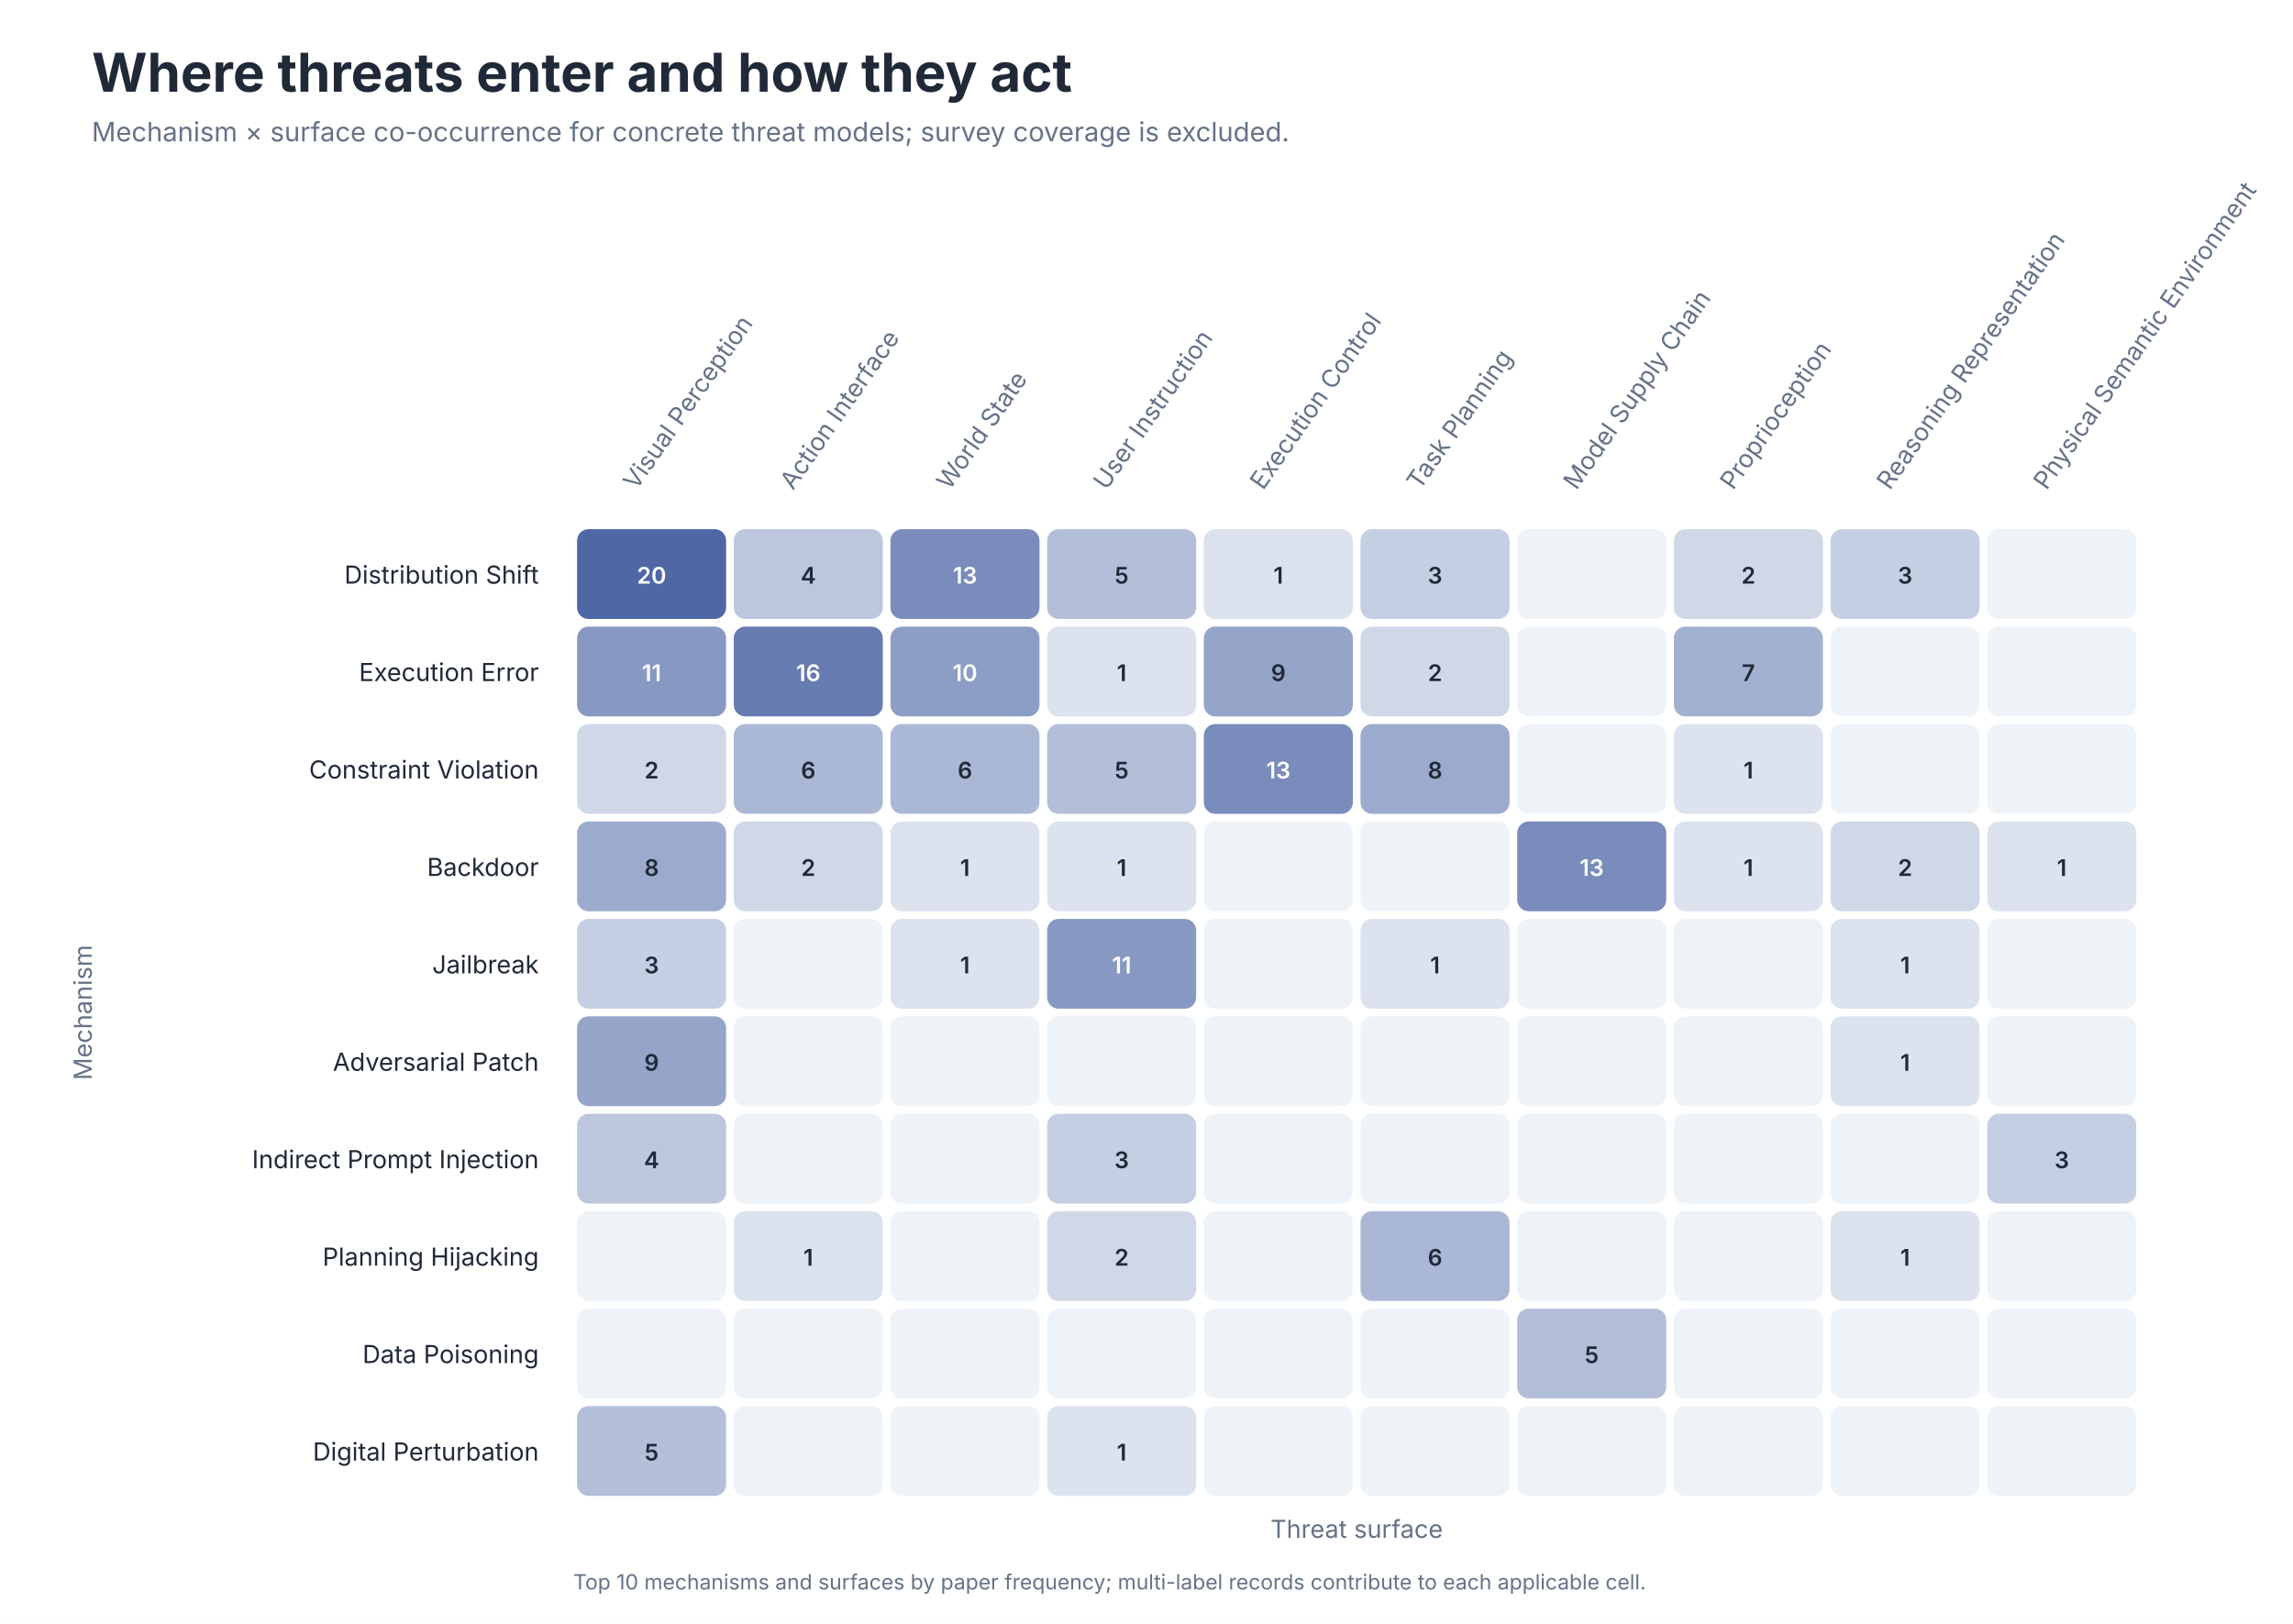
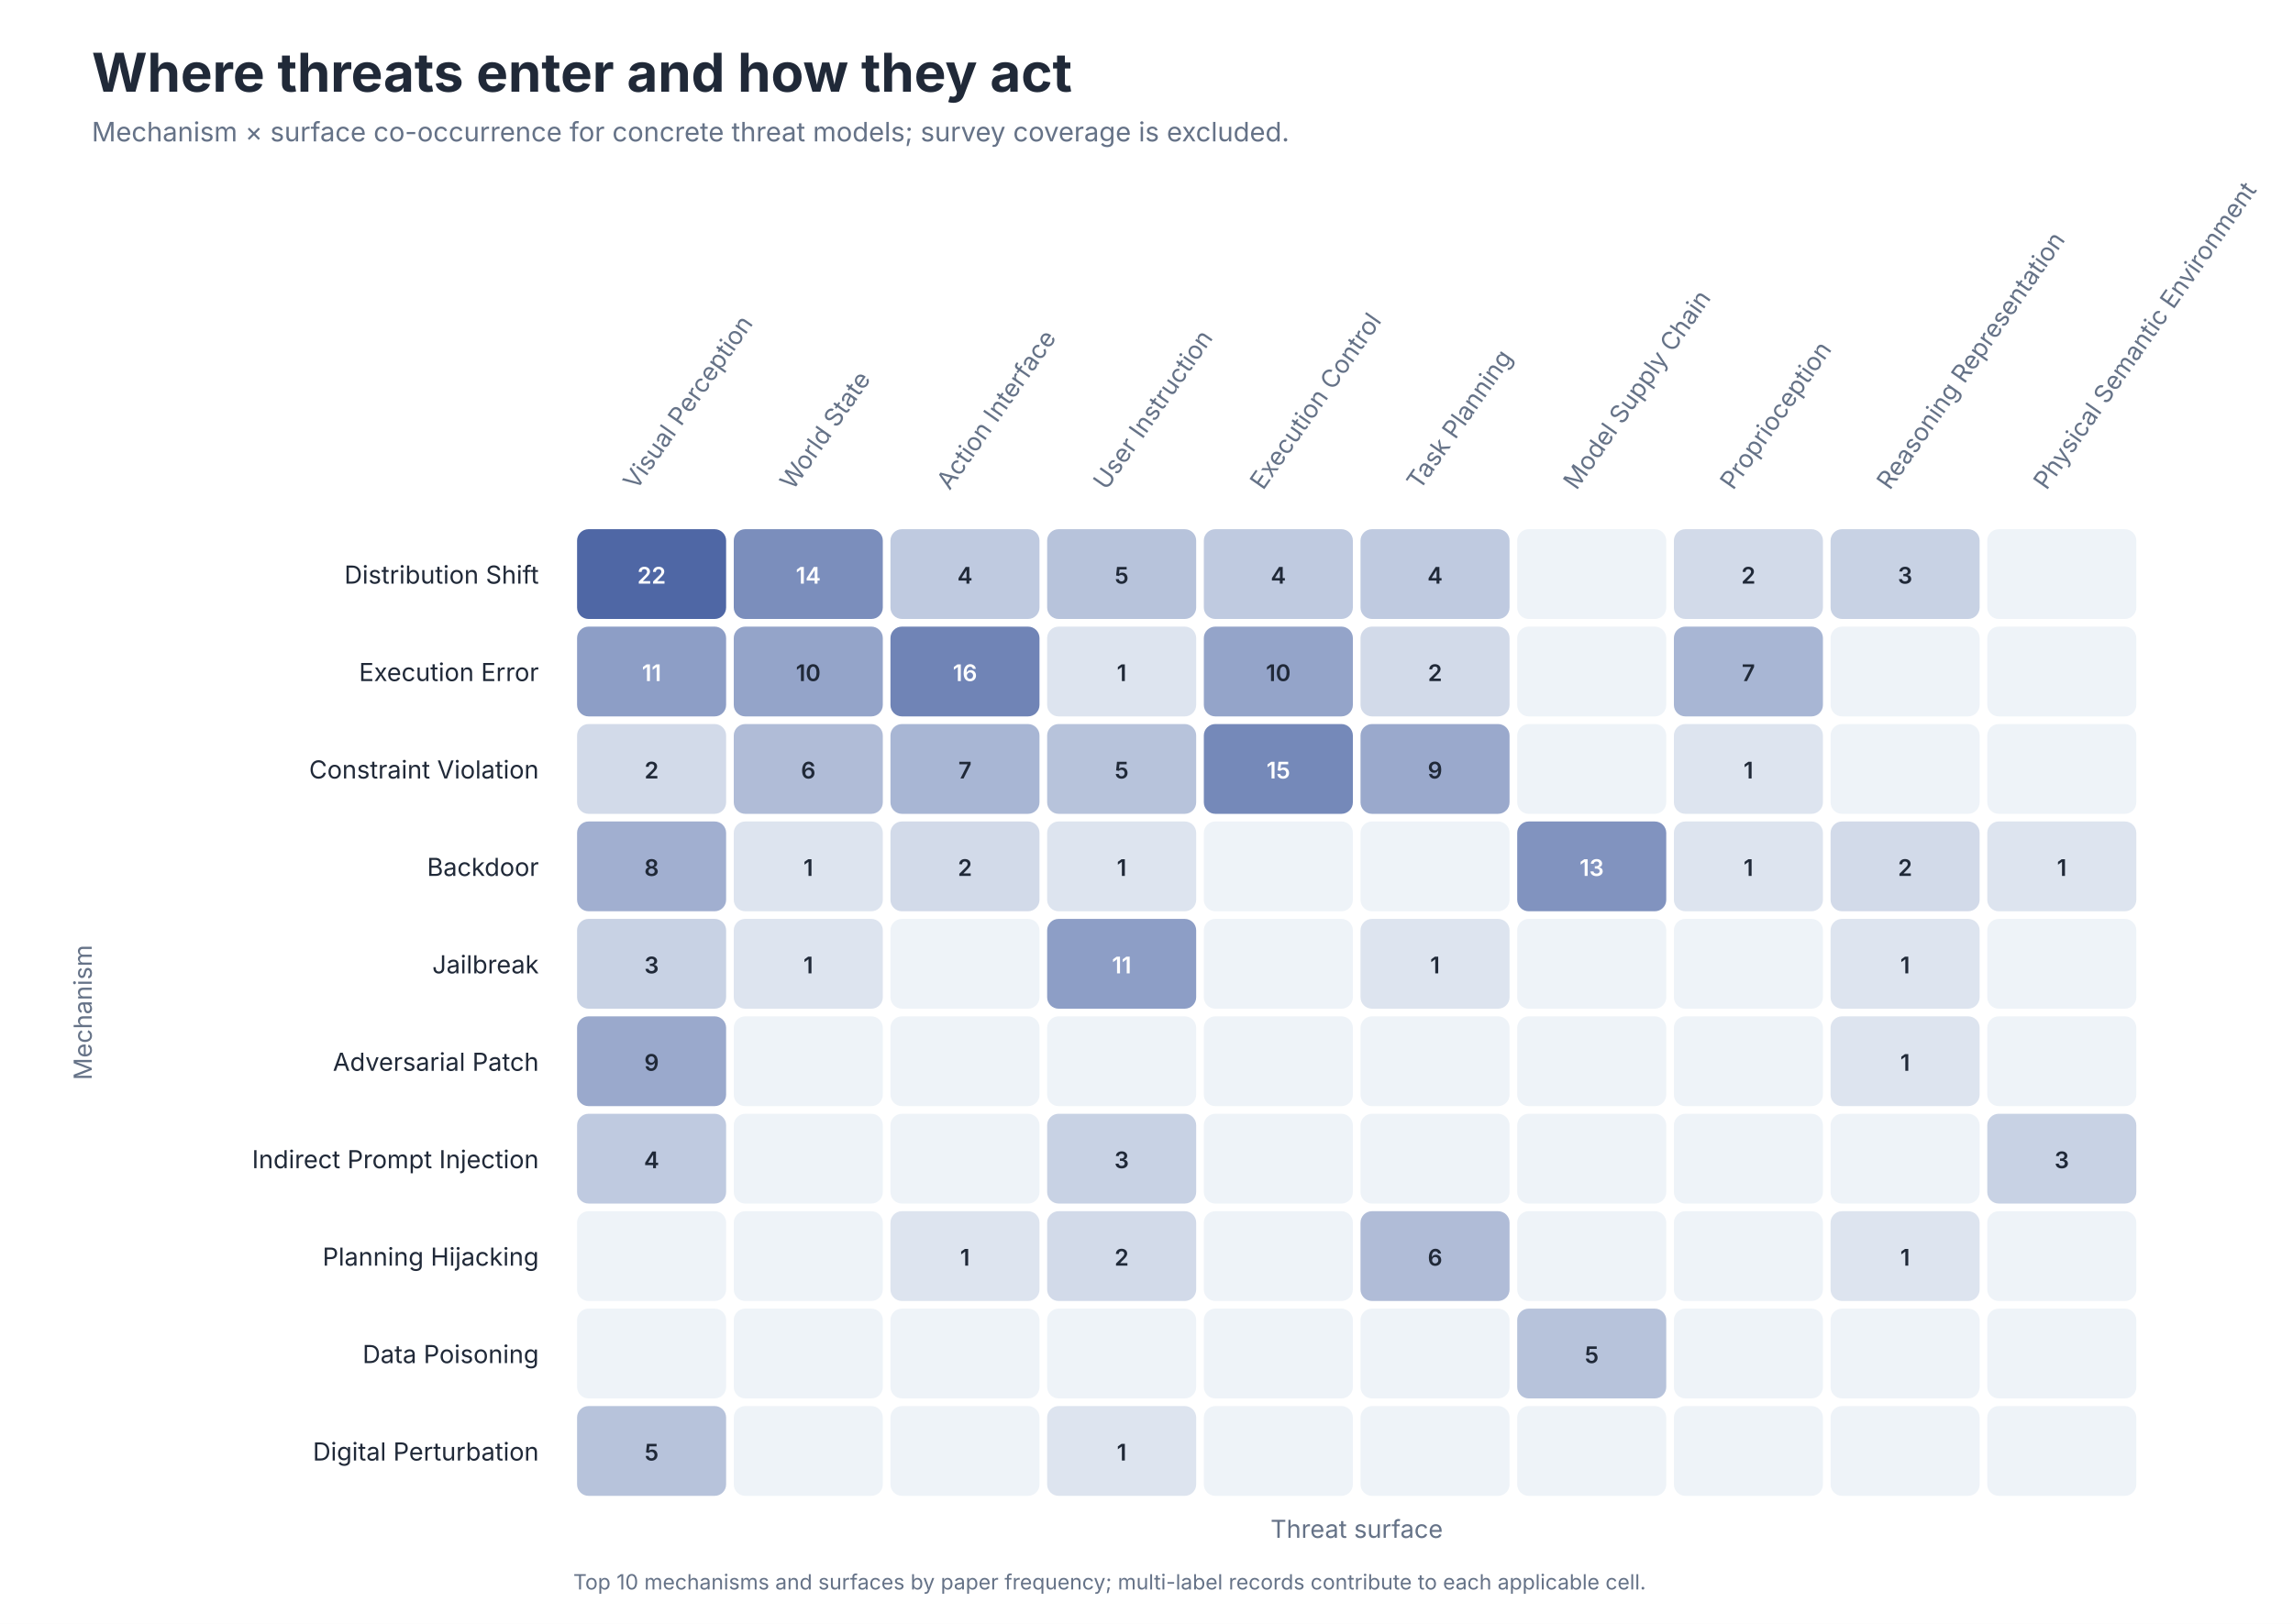
<svg xmlns="http://www.w3.org/2000/svg" role="img" aria-labelledby="title desc" viewBox="0 0 1200 850">
  <style>
text { font-family: -apple-system, BlinkMacSystemFont, 'Segoe UI', sans-serif; }
.title { font-size: 28px; font-weight: 650; fill: #202938; }
.subtitle { font-size: 14px; fill: #657287; }
.axis { font-size: 13px; fill: #657287; }
.label { font-size: 13px; fill: #202938; }
.small { font-size: 11px; fill: #657287; }
</style>
  <rect width="1200" height="850" fill="#FFFFFF" />
  <text class="title" x="48" y="48">Where threats enter and how they act</text>
  <text class="subtitle" x="48" y="74">Mechanism × surface co-occurrence for concrete threat models; survey coverage is excluded.</text>
  <text class="axis" text-anchor="start" transform="translate(333.0 257) rotate(-55)">Visual Perception</text>
-   <text class="axis" text-anchor="start" transform="translate(415.0 257) rotate(-55)">Action Interface</text>
-   <text class="axis" text-anchor="start" transform="translate(497.0 257) rotate(-55)">World State</text>
+   <text class="axis" text-anchor="start" transform="translate(415.0 257) rotate(-55)">World State</text>
+   <text class="axis" text-anchor="start" transform="translate(497.0 257) rotate(-55)">Action Interface</text>
  <text class="axis" text-anchor="start" transform="translate(579.0 257) rotate(-55)">User Instruction</text>
  <text class="axis" text-anchor="start" transform="translate(661.0 257) rotate(-55)">Execution Control</text>
  <text class="axis" text-anchor="start" transform="translate(743.0 257) rotate(-55)">Task Planning</text>
  <text class="axis" text-anchor="start" transform="translate(825.0 257) rotate(-55)">Model Supply Chain</text>
  <text class="axis" text-anchor="start" transform="translate(907.0 257) rotate(-55)">Proprioception</text>
  <text class="axis" text-anchor="start" transform="translate(989.0 257) rotate(-55)">Reasoning Representation</text>
  <text class="axis" text-anchor="start" transform="translate(1071.0 257) rotate(-55)">Physical Semantic Environment</text>
  <text class="label" x="282" y="305.5" text-anchor="end">Distribution Shift</text>
  <rect x="302" y="277" width="78" height="47" rx="6" fill="#4F67A5" />
-   <text x="341.0" y="305.5" text-anchor="middle" font-size="12" font-weight="600" fill="#FFFFFF">20</text>
-   <rect x="384" y="277" width="78" height="47" rx="6" fill="#BCC7DE" />
-   <text x="423.0" y="305.5" text-anchor="middle" font-size="12" font-weight="600" fill="#202938">4</text>
-   <rect x="466" y="277" width="78" height="47" rx="6" fill="#798CBB" />
-   <text x="505.0" y="305.5" text-anchor="middle" font-size="12" font-weight="600" fill="#FFFFFF">13</text>
-   <rect x="548" y="277" width="78" height="47" rx="6" fill="#B3BFD9" />
+   <text x="341.0" y="305.5" text-anchor="middle" font-size="12" font-weight="600" fill="#FFFFFF">22</text>
+   <rect x="384" y="277" width="78" height="47" rx="6" fill="#7B8EBC" />
+   <text x="423.0" y="305.5" text-anchor="middle" font-size="12" font-weight="600" fill="#FFFFFF">14</text>
+   <rect x="466" y="277" width="78" height="47" rx="6" fill="#BFCAE0" />
+   <text x="505.0" y="305.5" text-anchor="middle" font-size="12" font-weight="600" fill="#202938">4</text>
+   <rect x="548" y="277" width="78" height="47" rx="6" fill="#B7C3DB" />
  <text x="587.0" y="305.5" text-anchor="middle" font-size="12" font-weight="600" fill="#202938">5</text>
-   <rect x="630" y="277" width="78" height="47" rx="6" fill="#DCE3EE" />
-   <text x="669.0" y="305.5" text-anchor="middle" font-size="12" font-weight="600" fill="#202938">1</text>
-   <rect x="712" y="277" width="78" height="47" rx="6" fill="#C5CFE3" />
-   <text x="751.0" y="305.5" text-anchor="middle" font-size="12" font-weight="600" fill="#202938">3</text>
+   <rect x="630" y="277" width="78" height="47" rx="6" fill="#BFCAE0" />
+   <text x="669.0" y="305.5" text-anchor="middle" font-size="12" font-weight="600" fill="#202938">4</text>
+   <rect x="712" y="277" width="78" height="47" rx="6" fill="#BFCAE0" />
+   <text x="751.0" y="305.5" text-anchor="middle" font-size="12" font-weight="600" fill="#202938">4</text>
  <rect x="794" y="277" width="78" height="47" rx="6" fill="#EEF3F8" />
  <text x="833.0" y="305.5" text-anchor="middle" font-size="12" font-weight="600" fill="#202938" />
-   <rect x="876" y="277" width="78" height="47" rx="6" fill="#D0D8E8" />
+   <rect x="876" y="277" width="78" height="47" rx="6" fill="#D2DAE9" />
  <text x="915.0" y="305.5" text-anchor="middle" font-size="12" font-weight="600" fill="#202938">2</text>
-   <rect x="958" y="277" width="78" height="47" rx="6" fill="#C5CFE3" />
+   <rect x="958" y="277" width="78" height="47" rx="6" fill="#C8D2E4" />
  <text x="997.0" y="305.5" text-anchor="middle" font-size="12" font-weight="600" fill="#202938">3</text>
  <rect x="1040" y="277" width="78" height="47" rx="6" fill="#EEF3F8" />
  <text x="1079.0" y="305.5" text-anchor="middle" font-size="12" font-weight="600" fill="#202938" />
  <text class="label" x="282" y="356.5" text-anchor="end">Execution Error</text>
-   <rect x="302" y="328" width="78" height="47" rx="6" fill="#8798C2" />
+   <rect x="302" y="328" width="78" height="47" rx="6" fill="#8D9EC6" />
  <text x="341.0" y="356.5" text-anchor="middle" font-size="12" font-weight="600" fill="#FFFFFF">11</text>
-   <rect x="384" y="328" width="78" height="47" rx="6" fill="#677CB1" />
-   <text x="423.0" y="356.5" text-anchor="middle" font-size="12" font-weight="600" fill="#FFFFFF">16</text>
-   <rect x="466" y="328" width="78" height="47" rx="6" fill="#8D9EC6" />
-   <text x="505.0" y="356.5" text-anchor="middle" font-size="12" font-weight="600" fill="#FFFFFF">10</text>
-   <rect x="548" y="328" width="78" height="47" rx="6" fill="#DCE3EE" />
+   <rect x="384" y="328" width="78" height="47" rx="6" fill="#94A4C9" />
+   <text x="423.0" y="356.5" text-anchor="middle" font-size="12" font-weight="600" fill="#202938">10</text>
+   <rect x="466" y="328" width="78" height="47" rx="6" fill="#7084B6" />
+   <text x="505.0" y="356.5" text-anchor="middle" font-size="12" font-weight="600" fill="#FFFFFF">16</text>
+   <rect x="548" y="328" width="78" height="47" rx="6" fill="#DDE4EF" />
  <text x="587.0" y="356.5" text-anchor="middle" font-size="12" font-weight="600" fill="#202938">1</text>
-   <rect x="630" y="328" width="78" height="47" rx="6" fill="#95A4C9" />
-   <text x="669.0" y="356.5" text-anchor="middle" font-size="12" font-weight="600" fill="#202938">9</text>
-   <rect x="712" y="328" width="78" height="47" rx="6" fill="#D0D8E8" />
+   <rect x="630" y="328" width="78" height="47" rx="6" fill="#94A4C9" />
+   <text x="669.0" y="356.5" text-anchor="middle" font-size="12" font-weight="600" fill="#202938">10</text>
+   <rect x="712" y="328" width="78" height="47" rx="6" fill="#D2DAE9" />
  <text x="751.0" y="356.5" text-anchor="middle" font-size="12" font-weight="600" fill="#202938">2</text>
  <rect x="794" y="328" width="78" height="47" rx="6" fill="#EEF3F8" />
  <text x="833.0" y="356.5" text-anchor="middle" font-size="12" font-weight="600" fill="#202938" />
-   <rect x="876" y="328" width="78" height="47" rx="6" fill="#A3B1D1" />
+   <rect x="876" y="328" width="78" height="47" rx="6" fill="#A8B6D4" />
  <text x="915.0" y="356.5" text-anchor="middle" font-size="12" font-weight="600" fill="#202938">7</text>
  <rect x="958" y="328" width="78" height="47" rx="6" fill="#EEF3F8" />
  <text x="997.0" y="356.5" text-anchor="middle" font-size="12" font-weight="600" fill="#202938" />
  <rect x="1040" y="328" width="78" height="47" rx="6" fill="#EEF3F8" />
  <text x="1079.0" y="356.5" text-anchor="middle" font-size="12" font-weight="600" fill="#202938" />
  <text class="label" x="282" y="407.5" text-anchor="end">Constraint Violation</text>
-   <rect x="302" y="379" width="78" height="47" rx="6" fill="#D0D8E8" />
+   <rect x="302" y="379" width="78" height="47" rx="6" fill="#D2DAE9" />
  <text x="341.0" y="407.5" text-anchor="middle" font-size="12" font-weight="600" fill="#202938">2</text>
-   <rect x="384" y="379" width="78" height="47" rx="6" fill="#ABB8D5" />
+   <rect x="384" y="379" width="78" height="47" rx="6" fill="#B0BCD7" />
  <text x="423.0" y="407.5" text-anchor="middle" font-size="12" font-weight="600" fill="#202938">6</text>
-   <rect x="466" y="379" width="78" height="47" rx="6" fill="#ABB8D5" />
-   <text x="505.0" y="407.5" text-anchor="middle" font-size="12" font-weight="600" fill="#202938">6</text>
-   <rect x="548" y="379" width="78" height="47" rx="6" fill="#B3BFD9" />
+   <rect x="466" y="379" width="78" height="47" rx="6" fill="#A8B6D4" />
+   <text x="505.0" y="407.5" text-anchor="middle" font-size="12" font-weight="600" fill="#202938">7</text>
+   <rect x="548" y="379" width="78" height="47" rx="6" fill="#B7C3DB" />
  <text x="587.0" y="407.5" text-anchor="middle" font-size="12" font-weight="600" fill="#202938">5</text>
-   <rect x="630" y="379" width="78" height="47" rx="6" fill="#798CBB" />
-   <text x="669.0" y="407.5" text-anchor="middle" font-size="12" font-weight="600" fill="#FFFFFF">13</text>
-   <rect x="712" y="379" width="78" height="47" rx="6" fill="#9CABCD" />
-   <text x="751.0" y="407.5" text-anchor="middle" font-size="12" font-weight="600" fill="#202938">8</text>
+   <rect x="630" y="379" width="78" height="47" rx="6" fill="#7589B9" />
+   <text x="669.0" y="407.5" text-anchor="middle" font-size="12" font-weight="600" fill="#FFFFFF">15</text>
+   <rect x="712" y="379" width="78" height="47" rx="6" fill="#9AA9CC" />
+   <text x="751.0" y="407.5" text-anchor="middle" font-size="12" font-weight="600" fill="#202938">9</text>
  <rect x="794" y="379" width="78" height="47" rx="6" fill="#EEF3F8" />
  <text x="833.0" y="407.5" text-anchor="middle" font-size="12" font-weight="600" fill="#202938" />
-   <rect x="876" y="379" width="78" height="47" rx="6" fill="#DCE3EE" />
+   <rect x="876" y="379" width="78" height="47" rx="6" fill="#DDE4EF" />
  <text x="915.0" y="407.5" text-anchor="middle" font-size="12" font-weight="600" fill="#202938">1</text>
  <rect x="958" y="379" width="78" height="47" rx="6" fill="#EEF3F8" />
  <text x="997.0" y="407.5" text-anchor="middle" font-size="12" font-weight="600" fill="#202938" />
  <rect x="1040" y="379" width="78" height="47" rx="6" fill="#EEF3F8" />
  <text x="1079.0" y="407.5" text-anchor="middle" font-size="12" font-weight="600" fill="#202938" />
  <text class="label" x="282" y="458.5" text-anchor="end">Backdoor</text>
-   <rect x="302" y="430" width="78" height="47" rx="6" fill="#9CABCD" />
+   <rect x="302" y="430" width="78" height="47" rx="6" fill="#A1AFD0" />
  <text x="341.0" y="458.5" text-anchor="middle" font-size="12" font-weight="600" fill="#202938">8</text>
-   <rect x="384" y="430" width="78" height="47" rx="6" fill="#D0D8E8" />
-   <text x="423.0" y="458.5" text-anchor="middle" font-size="12" font-weight="600" fill="#202938">2</text>
-   <rect x="466" y="430" width="78" height="47" rx="6" fill="#DCE3EE" />
-   <text x="505.0" y="458.5" text-anchor="middle" font-size="12" font-weight="600" fill="#202938">1</text>
-   <rect x="548" y="430" width="78" height="47" rx="6" fill="#DCE3EE" />
+   <rect x="384" y="430" width="78" height="47" rx="6" fill="#DDE4EF" />
+   <text x="423.0" y="458.5" text-anchor="middle" font-size="12" font-weight="600" fill="#202938">1</text>
+   <rect x="466" y="430" width="78" height="47" rx="6" fill="#D2DAE9" />
+   <text x="505.0" y="458.5" text-anchor="middle" font-size="12" font-weight="600" fill="#202938">2</text>
+   <rect x="548" y="430" width="78" height="47" rx="6" fill="#DDE4EF" />
  <text x="587.0" y="458.5" text-anchor="middle" font-size="12" font-weight="600" fill="#202938">1</text>
  <rect x="630" y="430" width="78" height="47" rx="6" fill="#EEF3F8" />
  <text x="669.0" y="458.5" text-anchor="middle" font-size="12" font-weight="600" fill="#202938" />
  <rect x="712" y="430" width="78" height="47" rx="6" fill="#EEF3F8" />
  <text x="751.0" y="458.5" text-anchor="middle" font-size="12" font-weight="600" fill="#202938" />
-   <rect x="794" y="430" width="78" height="47" rx="6" fill="#798CBB" />
+   <rect x="794" y="430" width="78" height="47" rx="6" fill="#8193BF" />
  <text x="833.0" y="458.5" text-anchor="middle" font-size="12" font-weight="600" fill="#FFFFFF">13</text>
-   <rect x="876" y="430" width="78" height="47" rx="6" fill="#DCE3EE" />
+   <rect x="876" y="430" width="78" height="47" rx="6" fill="#DDE4EF" />
  <text x="915.0" y="458.5" text-anchor="middle" font-size="12" font-weight="600" fill="#202938">1</text>
-   <rect x="958" y="430" width="78" height="47" rx="6" fill="#D0D8E8" />
+   <rect x="958" y="430" width="78" height="47" rx="6" fill="#D2DAE9" />
  <text x="997.0" y="458.5" text-anchor="middle" font-size="12" font-weight="600" fill="#202938">2</text>
-   <rect x="1040" y="430" width="78" height="47" rx="6" fill="#DCE3EE" />
+   <rect x="1040" y="430" width="78" height="47" rx="6" fill="#DDE4EF" />
  <text x="1079.0" y="458.5" text-anchor="middle" font-size="12" font-weight="600" fill="#202938">1</text>
  <text class="label" x="282" y="509.5" text-anchor="end">Jailbreak</text>
-   <rect x="302" y="481" width="78" height="47" rx="6" fill="#C5CFE3" />
+   <rect x="302" y="481" width="78" height="47" rx="6" fill="#C8D2E4" />
  <text x="341.0" y="509.5" text-anchor="middle" font-size="12" font-weight="600" fill="#202938">3</text>
-   <rect x="384" y="481" width="78" height="47" rx="6" fill="#EEF3F8" />
-   <text x="423.0" y="509.5" text-anchor="middle" font-size="12" font-weight="600" fill="#202938" />
-   <rect x="466" y="481" width="78" height="47" rx="6" fill="#DCE3EE" />
-   <text x="505.0" y="509.5" text-anchor="middle" font-size="12" font-weight="600" fill="#202938">1</text>
-   <rect x="548" y="481" width="78" height="47" rx="6" fill="#8798C2" />
+   <rect x="384" y="481" width="78" height="47" rx="6" fill="#DDE4EF" />
+   <text x="423.0" y="509.5" text-anchor="middle" font-size="12" font-weight="600" fill="#202938">1</text>
+   <rect x="466" y="481" width="78" height="47" rx="6" fill="#EEF3F8" />
+   <text x="505.0" y="509.5" text-anchor="middle" font-size="12" font-weight="600" fill="#202938" />
+   <rect x="548" y="481" width="78" height="47" rx="6" fill="#8D9EC6" />
  <text x="587.0" y="509.5" text-anchor="middle" font-size="12" font-weight="600" fill="#FFFFFF">11</text>
  <rect x="630" y="481" width="78" height="47" rx="6" fill="#EEF3F8" />
  <text x="669.0" y="509.5" text-anchor="middle" font-size="12" font-weight="600" fill="#202938" />
-   <rect x="712" y="481" width="78" height="47" rx="6" fill="#DCE3EE" />
+   <rect x="712" y="481" width="78" height="47" rx="6" fill="#DDE4EF" />
  <text x="751.0" y="509.5" text-anchor="middle" font-size="12" font-weight="600" fill="#202938">1</text>
  <rect x="794" y="481" width="78" height="47" rx="6" fill="#EEF3F8" />
  <text x="833.0" y="509.5" text-anchor="middle" font-size="12" font-weight="600" fill="#202938" />
  <rect x="876" y="481" width="78" height="47" rx="6" fill="#EEF3F8" />
  <text x="915.0" y="509.5" text-anchor="middle" font-size="12" font-weight="600" fill="#202938" />
-   <rect x="958" y="481" width="78" height="47" rx="6" fill="#DCE3EE" />
+   <rect x="958" y="481" width="78" height="47" rx="6" fill="#DDE4EF" />
  <text x="997.0" y="509.5" text-anchor="middle" font-size="12" font-weight="600" fill="#202938">1</text>
  <rect x="1040" y="481" width="78" height="47" rx="6" fill="#EEF3F8" />
  <text x="1079.0" y="509.5" text-anchor="middle" font-size="12" font-weight="600" fill="#202938" />
  <text class="label" x="282" y="560.5" text-anchor="end">Adversarial Patch</text>
-   <rect x="302" y="532" width="78" height="47" rx="6" fill="#95A4C9" />
+   <rect x="302" y="532" width="78" height="47" rx="6" fill="#9AA9CC" />
  <text x="341.0" y="560.5" text-anchor="middle" font-size="12" font-weight="600" fill="#202938">9</text>
  <rect x="384" y="532" width="78" height="47" rx="6" fill="#EEF3F8" />
  <text x="423.0" y="560.5" text-anchor="middle" font-size="12" font-weight="600" fill="#202938" />
  <rect x="466" y="532" width="78" height="47" rx="6" fill="#EEF3F8" />
  <text x="505.0" y="560.5" text-anchor="middle" font-size="12" font-weight="600" fill="#202938" />
  <rect x="548" y="532" width="78" height="47" rx="6" fill="#EEF3F8" />
  <text x="587.0" y="560.5" text-anchor="middle" font-size="12" font-weight="600" fill="#202938" />
  <rect x="630" y="532" width="78" height="47" rx="6" fill="#EEF3F8" />
  <text x="669.0" y="560.5" text-anchor="middle" font-size="12" font-weight="600" fill="#202938" />
  <rect x="712" y="532" width="78" height="47" rx="6" fill="#EEF3F8" />
  <text x="751.0" y="560.5" text-anchor="middle" font-size="12" font-weight="600" fill="#202938" />
  <rect x="794" y="532" width="78" height="47" rx="6" fill="#EEF3F8" />
  <text x="833.0" y="560.5" text-anchor="middle" font-size="12" font-weight="600" fill="#202938" />
  <rect x="876" y="532" width="78" height="47" rx="6" fill="#EEF3F8" />
  <text x="915.0" y="560.5" text-anchor="middle" font-size="12" font-weight="600" fill="#202938" />
-   <rect x="958" y="532" width="78" height="47" rx="6" fill="#DCE3EE" />
+   <rect x="958" y="532" width="78" height="47" rx="6" fill="#DDE4EF" />
  <text x="997.0" y="560.5" text-anchor="middle" font-size="12" font-weight="600" fill="#202938">1</text>
  <rect x="1040" y="532" width="78" height="47" rx="6" fill="#EEF3F8" />
  <text x="1079.0" y="560.5" text-anchor="middle" font-size="12" font-weight="600" fill="#202938" />
  <text class="label" x="282" y="611.5" text-anchor="end">Indirect Prompt Injection</text>
-   <rect x="302" y="583" width="78" height="47" rx="6" fill="#BCC7DE" />
+   <rect x="302" y="583" width="78" height="47" rx="6" fill="#BFCAE0" />
  <text x="341.0" y="611.5" text-anchor="middle" font-size="12" font-weight="600" fill="#202938">4</text>
  <rect x="384" y="583" width="78" height="47" rx="6" fill="#EEF3F8" />
  <text x="423.0" y="611.5" text-anchor="middle" font-size="12" font-weight="600" fill="#202938" />
  <rect x="466" y="583" width="78" height="47" rx="6" fill="#EEF3F8" />
  <text x="505.0" y="611.5" text-anchor="middle" font-size="12" font-weight="600" fill="#202938" />
-   <rect x="548" y="583" width="78" height="47" rx="6" fill="#C5CFE3" />
+   <rect x="548" y="583" width="78" height="47" rx="6" fill="#C8D2E4" />
  <text x="587.0" y="611.5" text-anchor="middle" font-size="12" font-weight="600" fill="#202938">3</text>
  <rect x="630" y="583" width="78" height="47" rx="6" fill="#EEF3F8" />
  <text x="669.0" y="611.5" text-anchor="middle" font-size="12" font-weight="600" fill="#202938" />
  <rect x="712" y="583" width="78" height="47" rx="6" fill="#EEF3F8" />
  <text x="751.0" y="611.5" text-anchor="middle" font-size="12" font-weight="600" fill="#202938" />
  <rect x="794" y="583" width="78" height="47" rx="6" fill="#EEF3F8" />
  <text x="833.0" y="611.5" text-anchor="middle" font-size="12" font-weight="600" fill="#202938" />
  <rect x="876" y="583" width="78" height="47" rx="6" fill="#EEF3F8" />
  <text x="915.0" y="611.5" text-anchor="middle" font-size="12" font-weight="600" fill="#202938" />
  <rect x="958" y="583" width="78" height="47" rx="6" fill="#EEF3F8" />
  <text x="997.0" y="611.5" text-anchor="middle" font-size="12" font-weight="600" fill="#202938" />
-   <rect x="1040" y="583" width="78" height="47" rx="6" fill="#C5CFE3" />
+   <rect x="1040" y="583" width="78" height="47" rx="6" fill="#C8D2E4" />
  <text x="1079.0" y="611.5" text-anchor="middle" font-size="12" font-weight="600" fill="#202938">3</text>
  <text class="label" x="282" y="662.5" text-anchor="end">Planning Hijacking</text>
  <rect x="302" y="634" width="78" height="47" rx="6" fill="#EEF3F8" />
  <text x="341.0" y="662.5" text-anchor="middle" font-size="12" font-weight="600" fill="#202938" />
-   <rect x="384" y="634" width="78" height="47" rx="6" fill="#DCE3EE" />
-   <text x="423.0" y="662.5" text-anchor="middle" font-size="12" font-weight="600" fill="#202938">1</text>
-   <rect x="466" y="634" width="78" height="47" rx="6" fill="#EEF3F8" />
-   <text x="505.0" y="662.5" text-anchor="middle" font-size="12" font-weight="600" fill="#202938" />
-   <rect x="548" y="634" width="78" height="47" rx="6" fill="#D0D8E8" />
+   <rect x="384" y="634" width="78" height="47" rx="6" fill="#EEF3F8" />
+   <text x="423.0" y="662.5" text-anchor="middle" font-size="12" font-weight="600" fill="#202938" />
+   <rect x="466" y="634" width="78" height="47" rx="6" fill="#DDE4EF" />
+   <text x="505.0" y="662.5" text-anchor="middle" font-size="12" font-weight="600" fill="#202938">1</text>
+   <rect x="548" y="634" width="78" height="47" rx="6" fill="#D2DAE9" />
  <text x="587.0" y="662.5" text-anchor="middle" font-size="12" font-weight="600" fill="#202938">2</text>
  <rect x="630" y="634" width="78" height="47" rx="6" fill="#EEF3F8" />
  <text x="669.0" y="662.5" text-anchor="middle" font-size="12" font-weight="600" fill="#202938" />
-   <rect x="712" y="634" width="78" height="47" rx="6" fill="#ABB8D5" />
+   <rect x="712" y="634" width="78" height="47" rx="6" fill="#B0BCD7" />
  <text x="751.0" y="662.5" text-anchor="middle" font-size="12" font-weight="600" fill="#202938">6</text>
  <rect x="794" y="634" width="78" height="47" rx="6" fill="#EEF3F8" />
  <text x="833.0" y="662.5" text-anchor="middle" font-size="12" font-weight="600" fill="#202938" />
  <rect x="876" y="634" width="78" height="47" rx="6" fill="#EEF3F8" />
  <text x="915.0" y="662.5" text-anchor="middle" font-size="12" font-weight="600" fill="#202938" />
-   <rect x="958" y="634" width="78" height="47" rx="6" fill="#DCE3EE" />
+   <rect x="958" y="634" width="78" height="47" rx="6" fill="#DDE4EF" />
  <text x="997.0" y="662.5" text-anchor="middle" font-size="12" font-weight="600" fill="#202938">1</text>
  <rect x="1040" y="634" width="78" height="47" rx="6" fill="#EEF3F8" />
  <text x="1079.0" y="662.5" text-anchor="middle" font-size="12" font-weight="600" fill="#202938" />
  <text class="label" x="282" y="713.5" text-anchor="end">Data Poisoning</text>
  <rect x="302" y="685" width="78" height="47" rx="6" fill="#EEF3F8" />
  <text x="341.0" y="713.5" text-anchor="middle" font-size="12" font-weight="600" fill="#202938" />
  <rect x="384" y="685" width="78" height="47" rx="6" fill="#EEF3F8" />
  <text x="423.0" y="713.5" text-anchor="middle" font-size="12" font-weight="600" fill="#202938" />
  <rect x="466" y="685" width="78" height="47" rx="6" fill="#EEF3F8" />
  <text x="505.0" y="713.5" text-anchor="middle" font-size="12" font-weight="600" fill="#202938" />
  <rect x="548" y="685" width="78" height="47" rx="6" fill="#EEF3F8" />
  <text x="587.0" y="713.5" text-anchor="middle" font-size="12" font-weight="600" fill="#202938" />
  <rect x="630" y="685" width="78" height="47" rx="6" fill="#EEF3F8" />
  <text x="669.0" y="713.5" text-anchor="middle" font-size="12" font-weight="600" fill="#202938" />
  <rect x="712" y="685" width="78" height="47" rx="6" fill="#EEF3F8" />
  <text x="751.0" y="713.5" text-anchor="middle" font-size="12" font-weight="600" fill="#202938" />
-   <rect x="794" y="685" width="78" height="47" rx="6" fill="#B3BFD9" />
+   <rect x="794" y="685" width="78" height="47" rx="6" fill="#B7C3DB" />
  <text x="833.0" y="713.5" text-anchor="middle" font-size="12" font-weight="600" fill="#202938">5</text>
  <rect x="876" y="685" width="78" height="47" rx="6" fill="#EEF3F8" />
  <text x="915.0" y="713.5" text-anchor="middle" font-size="12" font-weight="600" fill="#202938" />
  <rect x="958" y="685" width="78" height="47" rx="6" fill="#EEF3F8" />
  <text x="997.0" y="713.5" text-anchor="middle" font-size="12" font-weight="600" fill="#202938" />
  <rect x="1040" y="685" width="78" height="47" rx="6" fill="#EEF3F8" />
  <text x="1079.0" y="713.5" text-anchor="middle" font-size="12" font-weight="600" fill="#202938" />
  <text class="label" x="282" y="764.5" text-anchor="end">Digital Perturbation</text>
-   <rect x="302" y="736" width="78" height="47" rx="6" fill="#B3BFD9" />
+   <rect x="302" y="736" width="78" height="47" rx="6" fill="#B7C3DB" />
  <text x="341.0" y="764.5" text-anchor="middle" font-size="12" font-weight="600" fill="#202938">5</text>
  <rect x="384" y="736" width="78" height="47" rx="6" fill="#EEF3F8" />
  <text x="423.0" y="764.5" text-anchor="middle" font-size="12" font-weight="600" fill="#202938" />
  <rect x="466" y="736" width="78" height="47" rx="6" fill="#EEF3F8" />
  <text x="505.0" y="764.5" text-anchor="middle" font-size="12" font-weight="600" fill="#202938" />
-   <rect x="548" y="736" width="78" height="47" rx="6" fill="#DCE3EE" />
+   <rect x="548" y="736" width="78" height="47" rx="6" fill="#DDE4EF" />
  <text x="587.0" y="764.5" text-anchor="middle" font-size="12" font-weight="600" fill="#202938">1</text>
  <rect x="630" y="736" width="78" height="47" rx="6" fill="#EEF3F8" />
  <text x="669.0" y="764.5" text-anchor="middle" font-size="12" font-weight="600" fill="#202938" />
  <rect x="712" y="736" width="78" height="47" rx="6" fill="#EEF3F8" />
  <text x="751.0" y="764.5" text-anchor="middle" font-size="12" font-weight="600" fill="#202938" />
  <rect x="794" y="736" width="78" height="47" rx="6" fill="#EEF3F8" />
  <text x="833.0" y="764.5" text-anchor="middle" font-size="12" font-weight="600" fill="#202938" />
  <rect x="876" y="736" width="78" height="47" rx="6" fill="#EEF3F8" />
  <text x="915.0" y="764.5" text-anchor="middle" font-size="12" font-weight="600" fill="#202938" />
  <rect x="958" y="736" width="78" height="47" rx="6" fill="#EEF3F8" />
  <text x="997.0" y="764.5" text-anchor="middle" font-size="12" font-weight="600" fill="#202938" />
  <rect x="1040" y="736" width="78" height="47" rx="6" fill="#EEF3F8" />
  <text x="1079.0" y="764.5" text-anchor="middle" font-size="12" font-weight="600" fill="#202938" />
  <text class="axis" x="710" y="805" text-anchor="middle">Threat surface</text>
  <text class="axis" transform="translate(48 530) rotate(-90)" text-anchor="middle">Mechanism</text>
  <text class="small" x="300" y="832">Top 10 mechanisms and surfaces by paper frequency; multi-label records contribute to each applicable cell.</text>
</svg>
